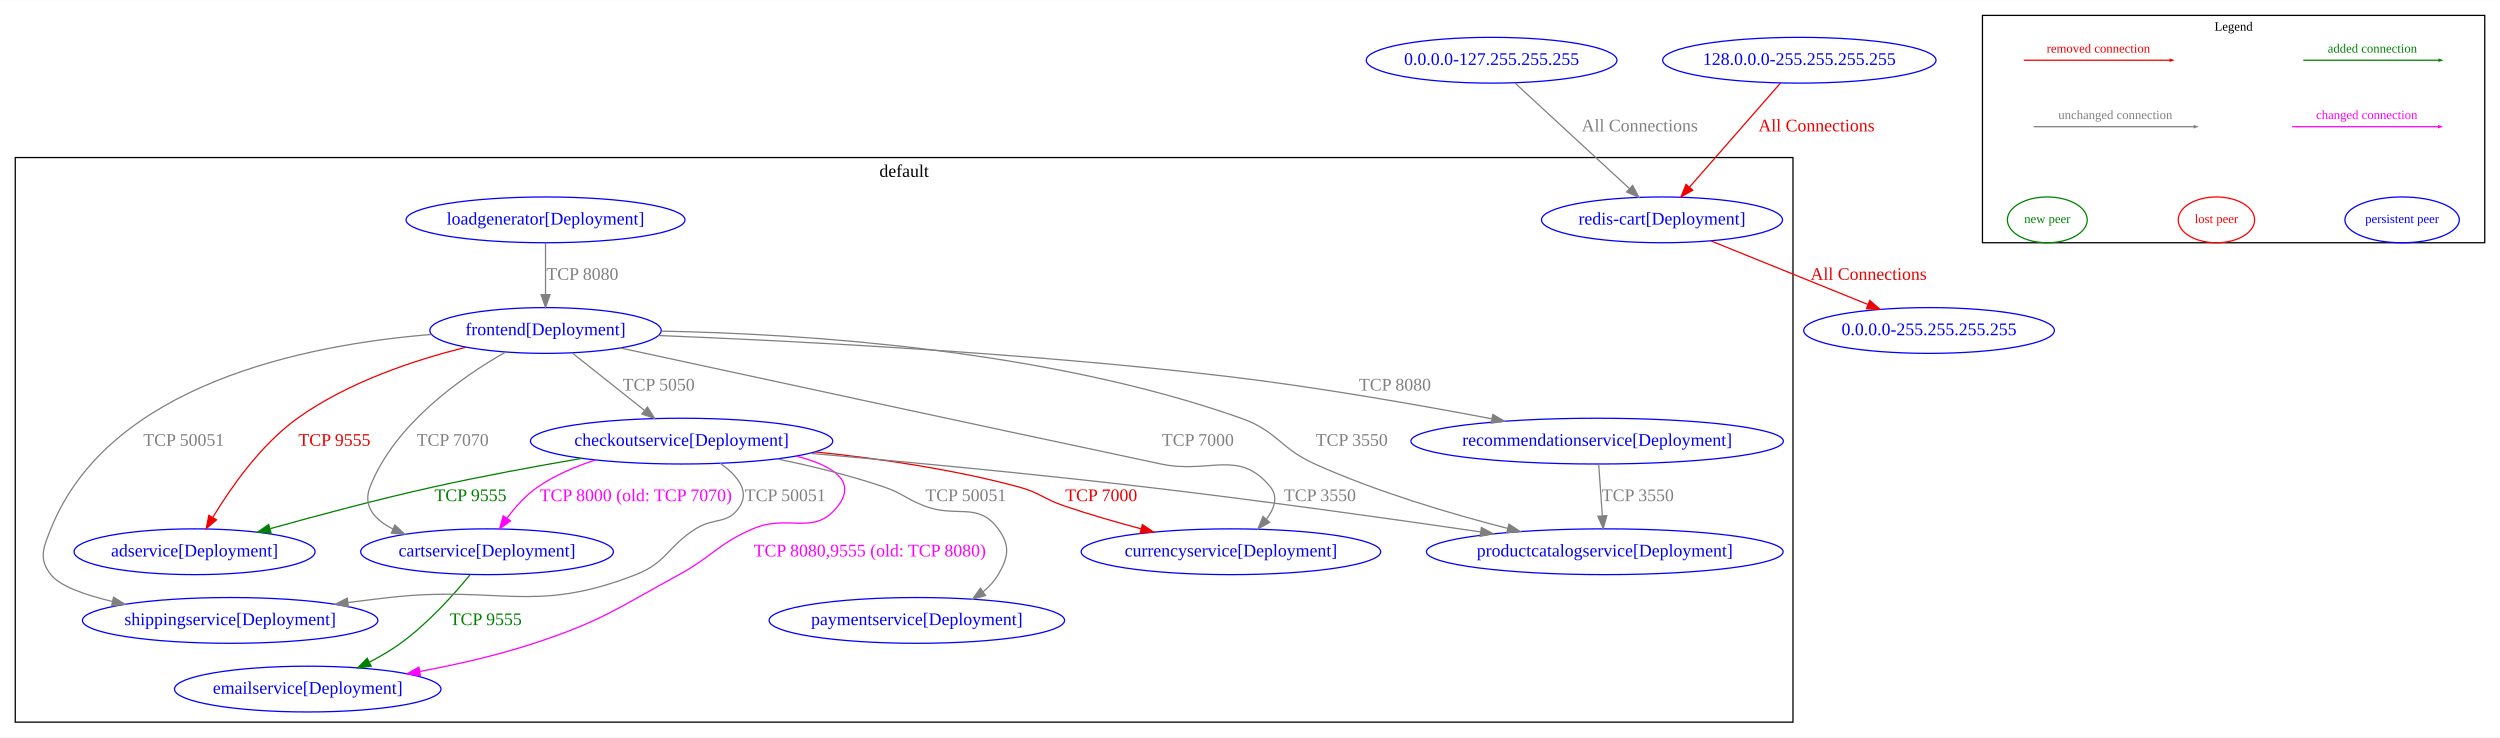
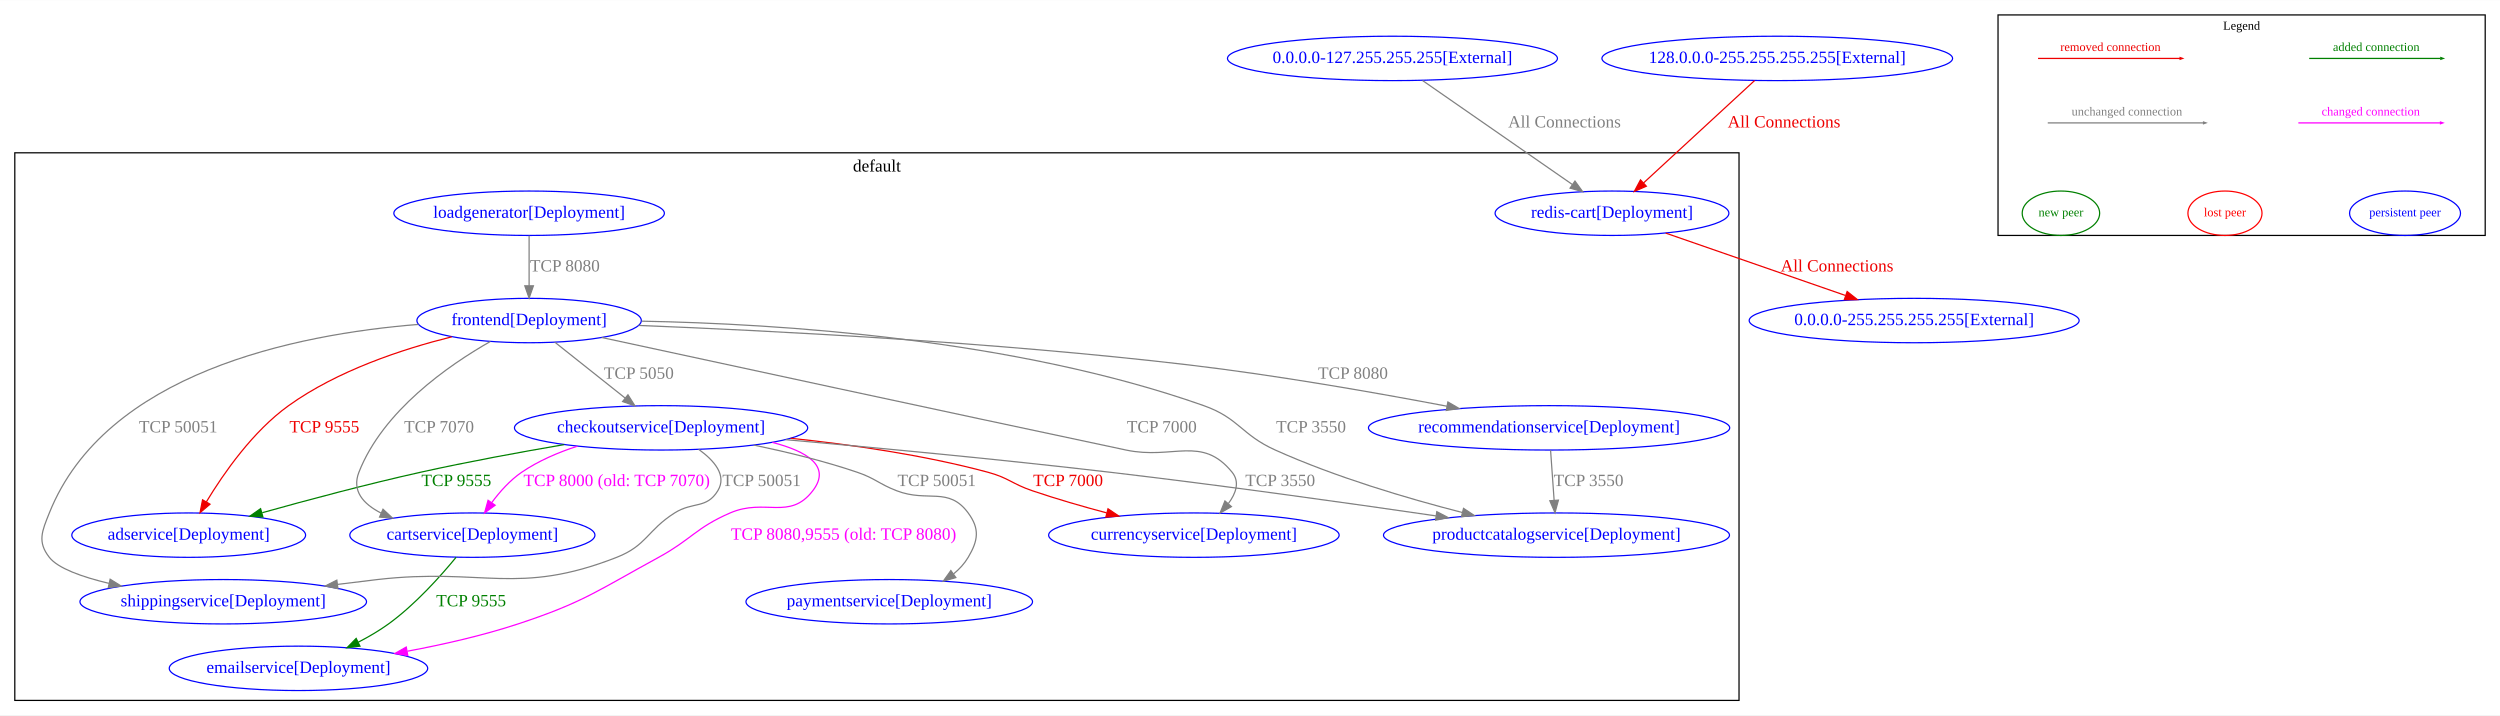
- <svg xmlns="http://www.w3.org/2000/svg" width="1966pt" height="580pt" viewBox="0.00 0.00 1966.00 579.79">
+ <svg xmlns="http://www.w3.org/2000/svg" width="2027pt" height="580pt" viewBox="0.00 0.00 2027.00 579.79">
  <g id="graph0" class="graph" transform="scale(1 1) rotate(0) translate(4 575.79)">
-     <polygon fill="white" stroke="transparent" points="-4,4 -4,-575.79 1962,-575.79 1962,4 -4,4" />
-     <g id="clust2" class="cluster">
-       <polygon fill="none" stroke="black" points="1555,-385 1555,-563.79 1950,-563.79 1950,-385 1555,-385" />
-       <text text-anchor="middle" x="1752.5" y="-551.79" font-family="Times New Roman,serif" font-size="10.00">Legend</text>
-     </g>
+     <polygon fill="white" stroke="transparent" points="-4,4 -4,-575.79 2023,-575.79 2023,4 -4,4" />
    <g id="clust1" class="cluster">
      <polygon fill="none" stroke="black" points="8,-8 8,-452 1406,-452 1406,-8 8,-8" />
      <text text-anchor="middle" x="707" y="-436.8" font-family="Times New Roman,serif" font-size="14.00">default</text>
+     </g>
+     <g id="clust2" class="cluster">
+       <polygon fill="none" stroke="black" points="1616,-385 1616,-563.79 2011,-563.79 2011,-385 1616,-385" />
+       <text text-anchor="middle" x="1813.5" y="-551.79" font-family="Times New Roman,serif" font-size="10.00">Legend</text>
    </g>
    <g id="node1" class="node">
      <ellipse fill="none" stroke="blue" cx="149" cy="-142" rx="94.78" ry="18" />
      <text text-anchor="middle" x="149" y="-138.3" font-family="Times New Roman,serif" font-size="14.00" fill="blue">adservice[Deployment]</text>
    </g>
    <g id="node2" class="node">
      <ellipse fill="none" stroke="blue" cx="379" cy="-142" rx="99.38" ry="18" />
      <text text-anchor="middle" x="379" y="-138.3" font-family="Times New Roman,serif" font-size="14.00" fill="blue">cartservice[Deployment]</text>
    </g>
    <g id="node5" class="node">
      <ellipse fill="none" stroke="blue" cx="238" cy="-34" rx="104.78" ry="18" />
      <text text-anchor="middle" x="238" y="-30.3" font-family="Times New Roman,serif" font-size="14.00" fill="blue">emailservice[Deployment]</text>
    </g>
    <g id="edge3" class="edge">
      <path fill="none" stroke="#008000" d="M365.85,-124.11C353.1,-108.57 332.56,-85.62 311,-70 303.48,-64.55 294.97,-59.58 286.5,-55.21" />
      <polygon fill="#008000" stroke="#008000" points="287.87,-51.98 277.36,-50.7 284.78,-58.26 287.87,-51.98" />
      <text text-anchor="middle" x="378" y="-84.3" font-family="Times New Roman,serif" font-size="14.00" fill="#008000">TCP 9555</text>
    </g>
    <g id="node3" class="node">
      <ellipse fill="none" stroke="blue" cx="532" cy="-229" rx="118.88" ry="18" />
      <text text-anchor="middle" x="532" y="-225.3" font-family="Times New Roman,serif" font-size="14.00" fill="blue">checkoutservice[Deployment]</text>
    </g>
    <g id="edge4" class="edge">
      <path fill="none" stroke="#008000" d="M453.43,-215.41C417.76,-209.31 375.11,-201.47 337,-193 293.76,-183.39 245.47,-170.5 208.66,-160.21" />
      <polygon fill="#008000" stroke="#008000" points="209.17,-156.72 198.6,-157.39 207.28,-163.46 209.17,-156.72" />
      <text text-anchor="middle" x="366" y="-181.8" font-family="Times New Roman,serif" font-size="14.00" fill="#008000">TCP 9555</text>
    </g>
    <g id="edge5" class="edge">
      <path fill="none" stroke="magenta" d="M464.16,-214.14C448.5,-209.05 432.49,-202.19 419,-193 409.53,-186.55 401.21,-177.19 394.63,-168.31" />
      <polygon fill="magenta" stroke="magenta" points="397.47,-166.26 388.89,-160.05 391.73,-170.26 397.47,-166.26" />
      <text text-anchor="middle" x="496" y="-181.8" font-family="Times New Roman,serif" font-size="14.00" fill="magenta">TCP 8000 (old: TCP 7070)</text>
    </g>
    <g id="node4" class="node">
      <ellipse fill="none" stroke="blue" cx="964" cy="-142" rx="117.78" ry="18" />
      <text text-anchor="middle" x="964" y="-138.3" font-family="Times New Roman,serif" font-size="14.00" fill="blue">currencyservice[Deployment]</text>
    </g>
    <g id="edge6" class="edge">
      <path fill="none" stroke="#ee0000" d="M637.08,-220.54C686.25,-215.42 745.24,-206.94 797,-193 813.74,-188.49 816.59,-183.58 833,-178 852.35,-171.42 873.65,-165.27 893.34,-160.03" />
      <polygon fill="#ee0000" stroke="#ee0000" points="894.38,-163.37 903.17,-157.45 892.61,-156.6 894.38,-163.37" />
      <text text-anchor="middle" x="862" y="-181.8" font-family="Times New Roman,serif" font-size="14.00" fill="#ee0000">TCP 7000</text>
    </g>
    <g id="edge7" class="edge">
      <path fill="none" stroke="magenta" d="M622.22,-217.2C650.26,-209.96 670.29,-197.94 655,-178 636.24,-153.53 616.29,-172.26 588,-160 560.16,-147.93 556.64,-138.52 530,-124 480.77,-97.17 469.25,-87.54 416,-70 387.37,-60.57 355.26,-53.3 326.29,-47.89" />
      <polygon fill="magenta" stroke="magenta" points="326.64,-44.39 316.18,-46.05 325.39,-51.28 326.64,-44.39" />
      <text text-anchor="middle" x="680" y="-138.3" font-family="Times New Roman,serif" font-size="14.00" fill="magenta">TCP 8080,9555 (old: TCP 8080)</text>
    </g>
    <g id="node8" class="node">
      <ellipse fill="none" stroke="blue" cx="717" cy="-88" rx="116.18" ry="18" />
      <text text-anchor="middle" x="717" y="-84.3" font-family="Times New Roman,serif" font-size="14.00" fill="blue">paymentservice[Deployment]</text>
    </g>
    <g id="edge8" class="edge">
      <path fill="none" stroke="grey" d="M607.36,-214.98C634.12,-209.42 664.24,-202.09 691,-193 705.87,-187.95 708.35,-183.67 723,-178 748.17,-168.25 764.99,-181.73 781,-160 790.49,-147.12 789.16,-137.76 781,-124 777.94,-118.84 773.82,-114.38 769.13,-110.56" />
      <polygon fill="grey" stroke="grey" points="770.99,-107.59 760.8,-104.69 766.96,-113.31 770.99,-107.59" />
      <text text-anchor="middle" x="755.5" y="-181.8" font-family="Times New Roman,serif" font-size="14.00" fill="grey">TCP 50051</text>
    </g>
    <g id="node9" class="node">
      <ellipse fill="none" stroke="blue" cx="1258" cy="-142" rx="140.28" ry="18" />
      <text text-anchor="middle" x="1258" y="-138.3" font-family="Times New Roman,serif" font-size="14.00" fill="blue">productcatalogservice[Deployment]</text>
    </g>
    <g id="edge9" class="edge">
      <path fill="none" stroke="grey" d="M632.93,-219.42C706.06,-212.94 807.25,-203.39 896,-193 985.67,-182.5 1087.51,-168.22 1160.28,-157.61" />
      <polygon fill="grey" stroke="grey" points="1160.96,-161.05 1170.35,-156.14 1159.95,-154.12 1160.96,-161.05" />
      <text text-anchor="middle" x="1034" y="-181.8" font-family="Times New Roman,serif" font-size="14.00" fill="grey">TCP 3550</text>
    </g>
    <g id="node12" class="node">
      <ellipse fill="none" stroke="blue" cx="177" cy="-88" rx="116.18" ry="18" />
      <text text-anchor="middle" x="177" y="-84.3" font-family="Times New Roman,serif" font-size="14.00" fill="blue">shippingservice[Deployment]</text>
    </g>
    <g id="edge10" class="edge">
      <path fill="none" stroke="grey" d="M562.47,-211.56C575.23,-202.41 585.56,-190.38 578,-178 568.89,-163.07 557.78,-169.36 543,-160 520.77,-145.93 520.5,-133.59 496,-124 415.36,-92.44 388.03,-115.84 302,-106 291.5,-104.8 280.53,-103.45 269.62,-102.05" />
      <polygon fill="grey" stroke="grey" points="270.01,-98.57 259.64,-100.75 269.1,-105.51 270.01,-98.57" />
      <text text-anchor="middle" x="613.5" y="-181.8" font-family="Times New Roman,serif" font-size="14.00" fill="grey">TCP 50051</text>
    </g>
    <g id="node6" class="node">
      <ellipse fill="none" stroke="blue" cx="425" cy="-316" rx="90.98" ry="18" />
      <text text-anchor="middle" x="425" y="-312.3" font-family="Times New Roman,serif" font-size="14.00" fill="blue">frontend[Deployment]</text>
    </g>
    <g id="edge11" class="edge">
      <path fill="none" stroke="#ee0000" d="M362.3,-302.81C321.79,-292.71 269.47,-275.32 230,-247 201.11,-226.27 177.45,-192.39 163.31,-168.97" />
      <polygon fill="#ee0000" stroke="#ee0000" points="166.28,-167.1 158.2,-160.24 160.24,-170.64 166.28,-167.1" />
      <text text-anchor="middle" x="259" y="-225.3" font-family="Times New Roman,serif" font-size="14.00" fill="#ee0000">TCP 9555</text>
    </g>
    <g id="edge12" class="edge">
      <path fill="none" stroke="grey" d="M393.62,-299.05C359.27,-279.49 306.48,-242.72 287,-193 281.1,-177.93 290.42,-167.3 305.1,-159.83" />
      <polygon fill="grey" stroke="grey" points="306.54,-163.02 314.29,-155.8 303.73,-156.62 306.54,-163.02" />
      <text text-anchor="middle" x="352" y="-225.3" font-family="Times New Roman,serif" font-size="14.00" fill="grey">TCP 7070</text>
    </g>
    <g id="edge13" class="edge">
      <path fill="none" stroke="grey" d="M445.88,-298.41C462.13,-285.51 484.86,-267.45 502.89,-253.13" />
      <polygon fill="grey" stroke="grey" points="505.15,-255.8 510.8,-246.84 500.8,-250.32 505.15,-255.8" />
      <text text-anchor="middle" x="514" y="-268.8" font-family="Times New Roman,serif" font-size="14.00" fill="grey">TCP 5050</text>
    </g>
    <g id="edge14" class="edge">
      <path fill="none" stroke="grey" d="M483.84,-302.25C574.92,-282.54 755.56,-243.54 909,-211 947.2,-202.9 970.38,-223.31 995,-193 1001.34,-185.19 998.21,-175.99 991.96,-167.62" />
      <polygon fill="grey" stroke="grey" points="994.44,-165.14 985.22,-159.92 989.18,-169.75 994.44,-165.14" />
      <text text-anchor="middle" x="938" y="-225.3" font-family="Times New Roman,serif" font-size="14.00" fill="grey">TCP 7000</text>
    </g>
    <g id="edge15" class="edge">
      <path fill="none" stroke="grey" d="M516.3,-315.49C627.16,-313.43 818.38,-301.27 972,-247 1000.61,-236.89 1002.33,-223.45 1030,-211 1078.78,-189.06 1136.55,-171.91 1181.74,-160.33" />
      <polygon fill="grey" stroke="grey" points="1182.63,-163.71 1191.47,-157.87 1180.92,-156.93 1182.63,-163.71" />
      <text text-anchor="middle" x="1059" y="-225.3" font-family="Times New Roman,serif" font-size="14.00" fill="grey">TCP 3550</text>
    </g>
    <g id="node10" class="node">
      <ellipse fill="none" stroke="blue" cx="1252" cy="-229" rx="146.47" ry="18" />
      <text text-anchor="middle" x="1252" y="-225.3" font-family="Times New Roman,serif" font-size="14.00" fill="blue">recommendationservice[Deployment]</text>
    </g>
    <g id="edge16" class="edge">
      <path fill="none" stroke="grey" d="M513.77,-312.03C620.12,-307.81 803.55,-298.46 960,-280 1030.98,-271.62 1110.94,-257.61 1169.21,-246.54" />
      <polygon fill="grey" stroke="grey" points="1169.94,-249.97 1179.11,-244.66 1168.63,-243.09 1169.94,-249.97" />
      <text text-anchor="middle" x="1093" y="-268.8" font-family="Times New Roman,serif" font-size="14.00" fill="grey">TCP 8080</text>
    </g>
    <g id="edge17" class="edge">
      <path fill="none" stroke="grey" d="M335.25,-312.87C235.2,-304.79 81.48,-273.55 36,-160 30.05,-145.15 26.14,-136.6 36,-124 42.94,-115.13 62.19,-108.19 84.32,-102.91" />
      <polygon fill="grey" stroke="grey" points="85.31,-106.28 94.3,-100.68 83.78,-99.45 85.31,-106.28" />
      <text text-anchor="middle" x="140.5" y="-225.3" font-family="Times New Roman,serif" font-size="14.00" fill="grey">TCP 50051</text>
    </g>
    <g id="node7" class="node">
      <ellipse fill="none" stroke="blue" cx="425" cy="-403" rx="109.68" ry="18" />
      <text text-anchor="middle" x="425" y="-399.3" font-family="Times New Roman,serif" font-size="14.00" fill="blue">loadgenerator[Deployment]</text>
    </g>
    <g id="edge18" class="edge">
      <path fill="none" stroke="grey" d="M425,-384.8C425,-373.16 425,-357.55 425,-344.24" />
      <polygon fill="grey" stroke="grey" points="428.5,-344.18 425,-334.18 421.5,-344.18 428.5,-344.18" />
      <text text-anchor="middle" x="454" y="-355.8" font-family="Times New Roman,serif" font-size="14.00" fill="grey">TCP 8080</text>
    </g>
    <g id="edge19" class="edge">
      <path fill="none" stroke="grey" d="M1253.21,-210.8C1254.04,-199.16 1255.14,-183.55 1256.08,-170.24" />
      <polygon fill="grey" stroke="grey" points="1259.57,-170.4 1256.79,-160.18 1252.59,-169.9 1259.57,-170.4" />
      <text text-anchor="middle" x="1284" y="-181.8" font-family="Times New Roman,serif" font-size="14.00" fill="grey">TCP 3550</text>
    </g>
    <g id="node11" class="node">
      <ellipse fill="none" stroke="blue" cx="1303" cy="-403" rx="94.78" ry="18" />
      <text text-anchor="middle" x="1303" y="-399.3" font-family="Times New Roman,serif" font-size="14.00" fill="blue">redis-cart[Deployment]</text>
    </g>
    <g id="node14" class="node">
-       <ellipse fill="none" stroke="blue" cx="1513" cy="-316" rx="98.58" ry="18" />
-       <text text-anchor="middle" x="1513" y="-312.3" font-family="Times New Roman,serif" font-size="14.00" fill="blue">0.0.0.0-255.255.255.255</text>
+       <ellipse fill="none" stroke="blue" cx="1548" cy="-316" rx="133.78" ry="18" />
+       <text text-anchor="middle" x="1548" y="-312.3" font-family="Times New Roman,serif" font-size="14.00" fill="blue">0.0.0.0-255.255.255.255[External]</text>
    </g>
    <g id="edge20" class="edge">
-       <path fill="none" stroke="#ee0000" d="M1341.52,-386.41C1376.19,-372.38 1427.3,-351.69 1464.7,-336.55" />
-       <polygon fill="#ee0000" stroke="#ee0000" points="1466.42,-339.63 1474.37,-332.64 1463.79,-333.14 1466.42,-339.63" />
-       <text text-anchor="middle" x="1465.5" y="-355.8" font-family="Times New Roman,serif" font-size="14.00" fill="#ee0000">All Connections</text>
+       <path fill="none" stroke="#ee0000" d="M1346.52,-386.9C1387.17,-372.8 1448.05,-351.68 1492.25,-336.34" />
+       <polygon fill="#ee0000" stroke="#ee0000" points="1493.67,-339.55 1501.97,-332.97 1491.38,-332.94 1493.67,-339.55" />
+       <text text-anchor="middle" x="1485.5" y="-355.8" font-family="Times New Roman,serif" font-size="14.00" fill="#ee0000">All Connections</text>
    </g>
    <g id="node13" class="node">
-       <ellipse fill="none" stroke="blue" cx="1169" cy="-528.53" rx="98.58" ry="18" />
-       <text text-anchor="middle" x="1169" y="-524.83" font-family="Times New Roman,serif" font-size="14.00" fill="blue">0.0.0.0-127.255.255.255</text>
+       <ellipse fill="none" stroke="blue" cx="1125" cy="-528.53" rx="133.78" ry="18" />
+       <text text-anchor="middle" x="1125" y="-524.83" font-family="Times New Roman,serif" font-size="14.00" fill="blue">0.0.0.0-127.255.255.255[External]</text>
    </g>
    <g id="edge1" class="edge">
-       <path fill="none" stroke="grey" d="M1187.35,-510.61C1210.71,-489.08 1251.17,-451.78 1277.51,-427.49" />
-       <polygon fill="grey" stroke="grey" points="1279.89,-430.06 1284.87,-420.71 1275.15,-424.92 1279.89,-430.06" />
-       <text text-anchor="middle" x="1285.5" y="-472.56" font-family="Times New Roman,serif" font-size="14.00" fill="grey">All Connections</text>
+       <path fill="none" stroke="grey" d="M1149.38,-510.61C1180.89,-488.74 1235.85,-450.6 1270.78,-426.36" />
+       <polygon fill="grey" stroke="grey" points="1272.98,-429.09 1279.2,-420.52 1268.99,-423.34 1272.98,-429.09" />
+       <text text-anchor="middle" x="1264.5" y="-472.56" font-family="Times New Roman,serif" font-size="14.00" fill="grey">All Connections</text>
    </g>
    <g id="node15" class="node">
-       <ellipse fill="none" stroke="blue" cx="1411" cy="-528.53" rx="107.48" ry="18" />
-       <text text-anchor="middle" x="1411" y="-524.83" font-family="Times New Roman,serif" font-size="14.00" fill="blue">128.0.0.0-255.255.255.255</text>
+       <ellipse fill="none" stroke="blue" cx="1437" cy="-528.53" rx="142.17" ry="18" />
+       <text text-anchor="middle" x="1437" y="-524.83" font-family="Times New Roman,serif" font-size="14.00" fill="blue">128.0.0.0-255.255.255.255[External]</text>
    </g>
    <g id="edge2" class="edge">
-       <path fill="none" stroke="#ee0000" d="M1396.21,-510.61C1377.73,-489.48 1345.97,-453.14 1324.72,-428.85" />
-       <polygon fill="#ee0000" stroke="#ee0000" points="1327.18,-426.33 1317.96,-421.11 1321.91,-430.94 1327.18,-426.33" />
-       <text text-anchor="middle" x="1424.5" y="-472.56" font-family="Times New Roman,serif" font-size="14.00" fill="#ee0000">All Connections</text>
+       <path fill="none" stroke="#ee0000" d="M1418.65,-510.61C1395.29,-489.08 1354.83,-451.78 1328.49,-427.49" />
+       <polygon fill="#ee0000" stroke="#ee0000" points="1330.85,-424.92 1321.13,-420.71 1326.11,-430.06 1330.85,-424.92" />
+       <text text-anchor="middle" x="1442.5" y="-472.56" font-family="Times New Roman,serif" font-size="14.00" fill="#ee0000">All Connections</text>
    </g>
    <g id="edge21" class="edge">
-       <path fill="none" stroke="#008000" d="M1807.29,-528.53C1833.65,-528.53 1885.53,-528.53 1913.7,-528.53" />
-       <polygon fill="#008000" stroke="#008000" points="1914.02,-529.23 1916.02,-528.53 1914.02,-527.83 1914.02,-529.23" />
-       <text text-anchor="middle" x="1861.65" y="-534.53" font-family="Times New Roman,serif" font-size="10.00" fill="#008000">added connection</text>
+       <path fill="none" stroke="#008000" d="M1868.29,-528.53C1894.65,-528.53 1946.53,-528.53 1974.7,-528.53" />
+       <polygon fill="#008000" stroke="#008000" points="1975.02,-529.23 1977.02,-528.53 1975.02,-527.83 1975.02,-529.23" />
+       <text text-anchor="middle" x="1922.65" y="-534.53" font-family="Times New Roman,serif" font-size="10.00" fill="#008000">added connection</text>
    </g>
    <g id="edge22" class="edge">
-       <path fill="none" stroke="#ee0000" d="M1587.45,-528.53C1615.51,-528.53 1672.53,-528.53 1702.53,-528.53" />
-       <polygon fill="#ee0000" stroke="#ee0000" points="1702.65,-529.23 1704.65,-528.53 1702.65,-527.83 1702.65,-529.23" />
-       <text text-anchor="middle" x="1646.15" y="-534.53" font-family="Times New Roman,serif" font-size="10.00" fill="#ee0000">removed connection</text>
+       <path fill="none" stroke="#ee0000" d="M1648.45,-528.53C1676.51,-528.53 1733.53,-528.53 1763.53,-528.53" />
+       <polygon fill="#ee0000" stroke="#ee0000" points="1763.65,-529.23 1765.65,-528.53 1763.65,-527.83 1763.65,-529.23" />
+       <text text-anchor="middle" x="1707.15" y="-534.53" font-family="Times New Roman,serif" font-size="10.00" fill="#ee0000">removed connection</text>
    </g>
    <g id="edge23" class="edge">
-       <path fill="none" stroke="magenta" d="M1798.51,-476.26C1826.93,-476.26 1884.79,-476.26 1913.72,-476.26" />
-       <polygon fill="magenta" stroke="magenta" points="1913.75,-476.96 1915.75,-476.26 1913.75,-475.56 1913.75,-476.96" />
-       <text text-anchor="middle" x="1857.21" y="-482.26" font-family="Times New Roman,serif" font-size="10.00" fill="magenta">changed connection</text>
+       <path fill="none" stroke="magenta" d="M1859.51,-476.26C1887.93,-476.26 1945.79,-476.26 1974.72,-476.26" />
+       <polygon fill="magenta" stroke="magenta" points="1974.75,-476.96 1976.75,-476.26 1974.75,-475.56 1974.75,-476.96" />
+       <text text-anchor="middle" x="1918.21" y="-482.26" font-family="Times New Roman,serif" font-size="10.00" fill="magenta">changed connection</text>
    </g>
    <g id="edge24" class="edge">
-       <path fill="none" stroke="grey" d="M1595.32,-476.26C1625.46,-476.26 1689.64,-476.26 1721.4,-476.26" />
-       <polygon fill="grey" stroke="grey" points="1721.63,-476.96 1723.63,-476.26 1721.63,-475.56 1721.63,-476.96" />
-       <text text-anchor="middle" x="1659.5" y="-482.26" font-family="Times New Roman,serif" font-size="10.00" fill="grey">unchanged connection</text>
+       <path fill="none" stroke="grey" d="M1656.32,-476.26C1686.46,-476.26 1750.64,-476.26 1782.4,-476.26" />
+       <polygon fill="grey" stroke="grey" points="1782.63,-476.96 1784.63,-476.26 1782.63,-475.56 1782.63,-476.96" />
+       <text text-anchor="middle" x="1720.5" y="-482.26" font-family="Times New Roman,serif" font-size="10.00" fill="grey">unchanged connection</text>
    </g>
    <g id="node24" class="node">
-       <ellipse fill="none" stroke="#008000" cx="1606" cy="-403" rx="31.4" ry="18" />
-       <text text-anchor="middle" x="1606" y="-400.5" font-family="Times New Roman,serif" font-size="10.00" fill="#008000">new peer</text>
+       <ellipse fill="none" stroke="#008000" cx="1667" cy="-403" rx="31.4" ry="18" />
+       <text text-anchor="middle" x="1667" y="-400.5" font-family="Times New Roman,serif" font-size="10.00" fill="#008000">new peer</text>
    </g>
    <g id="node25" class="node">
-       <ellipse fill="none" stroke="red" cx="1739" cy="-403" rx="30.04" ry="18" />
-       <text text-anchor="middle" x="1739" y="-400.5" font-family="Times New Roman,serif" font-size="10.00" fill="red">lost peer</text>
+       <ellipse fill="none" stroke="red" cx="1800" cy="-403" rx="30.04" ry="18" />
+       <text text-anchor="middle" x="1800" y="-400.5" font-family="Times New Roman,serif" font-size="10.00" fill="red">lost peer</text>
    </g>
    <g id="node26" class="node">
-       <ellipse fill="none" stroke="blue" cx="1885" cy="-403" rx="44.98" ry="18" />
-       <text text-anchor="middle" x="1885" y="-400.5" font-family="Times New Roman,serif" font-size="10.00" fill="blue">persistent peer</text>
+       <ellipse fill="none" stroke="blue" cx="1946" cy="-403" rx="44.98" ry="18" />
+       <text text-anchor="middle" x="1946" y="-400.5" font-family="Times New Roman,serif" font-size="10.00" fill="blue">persistent peer</text>
    </g>
  </g>
</svg>
